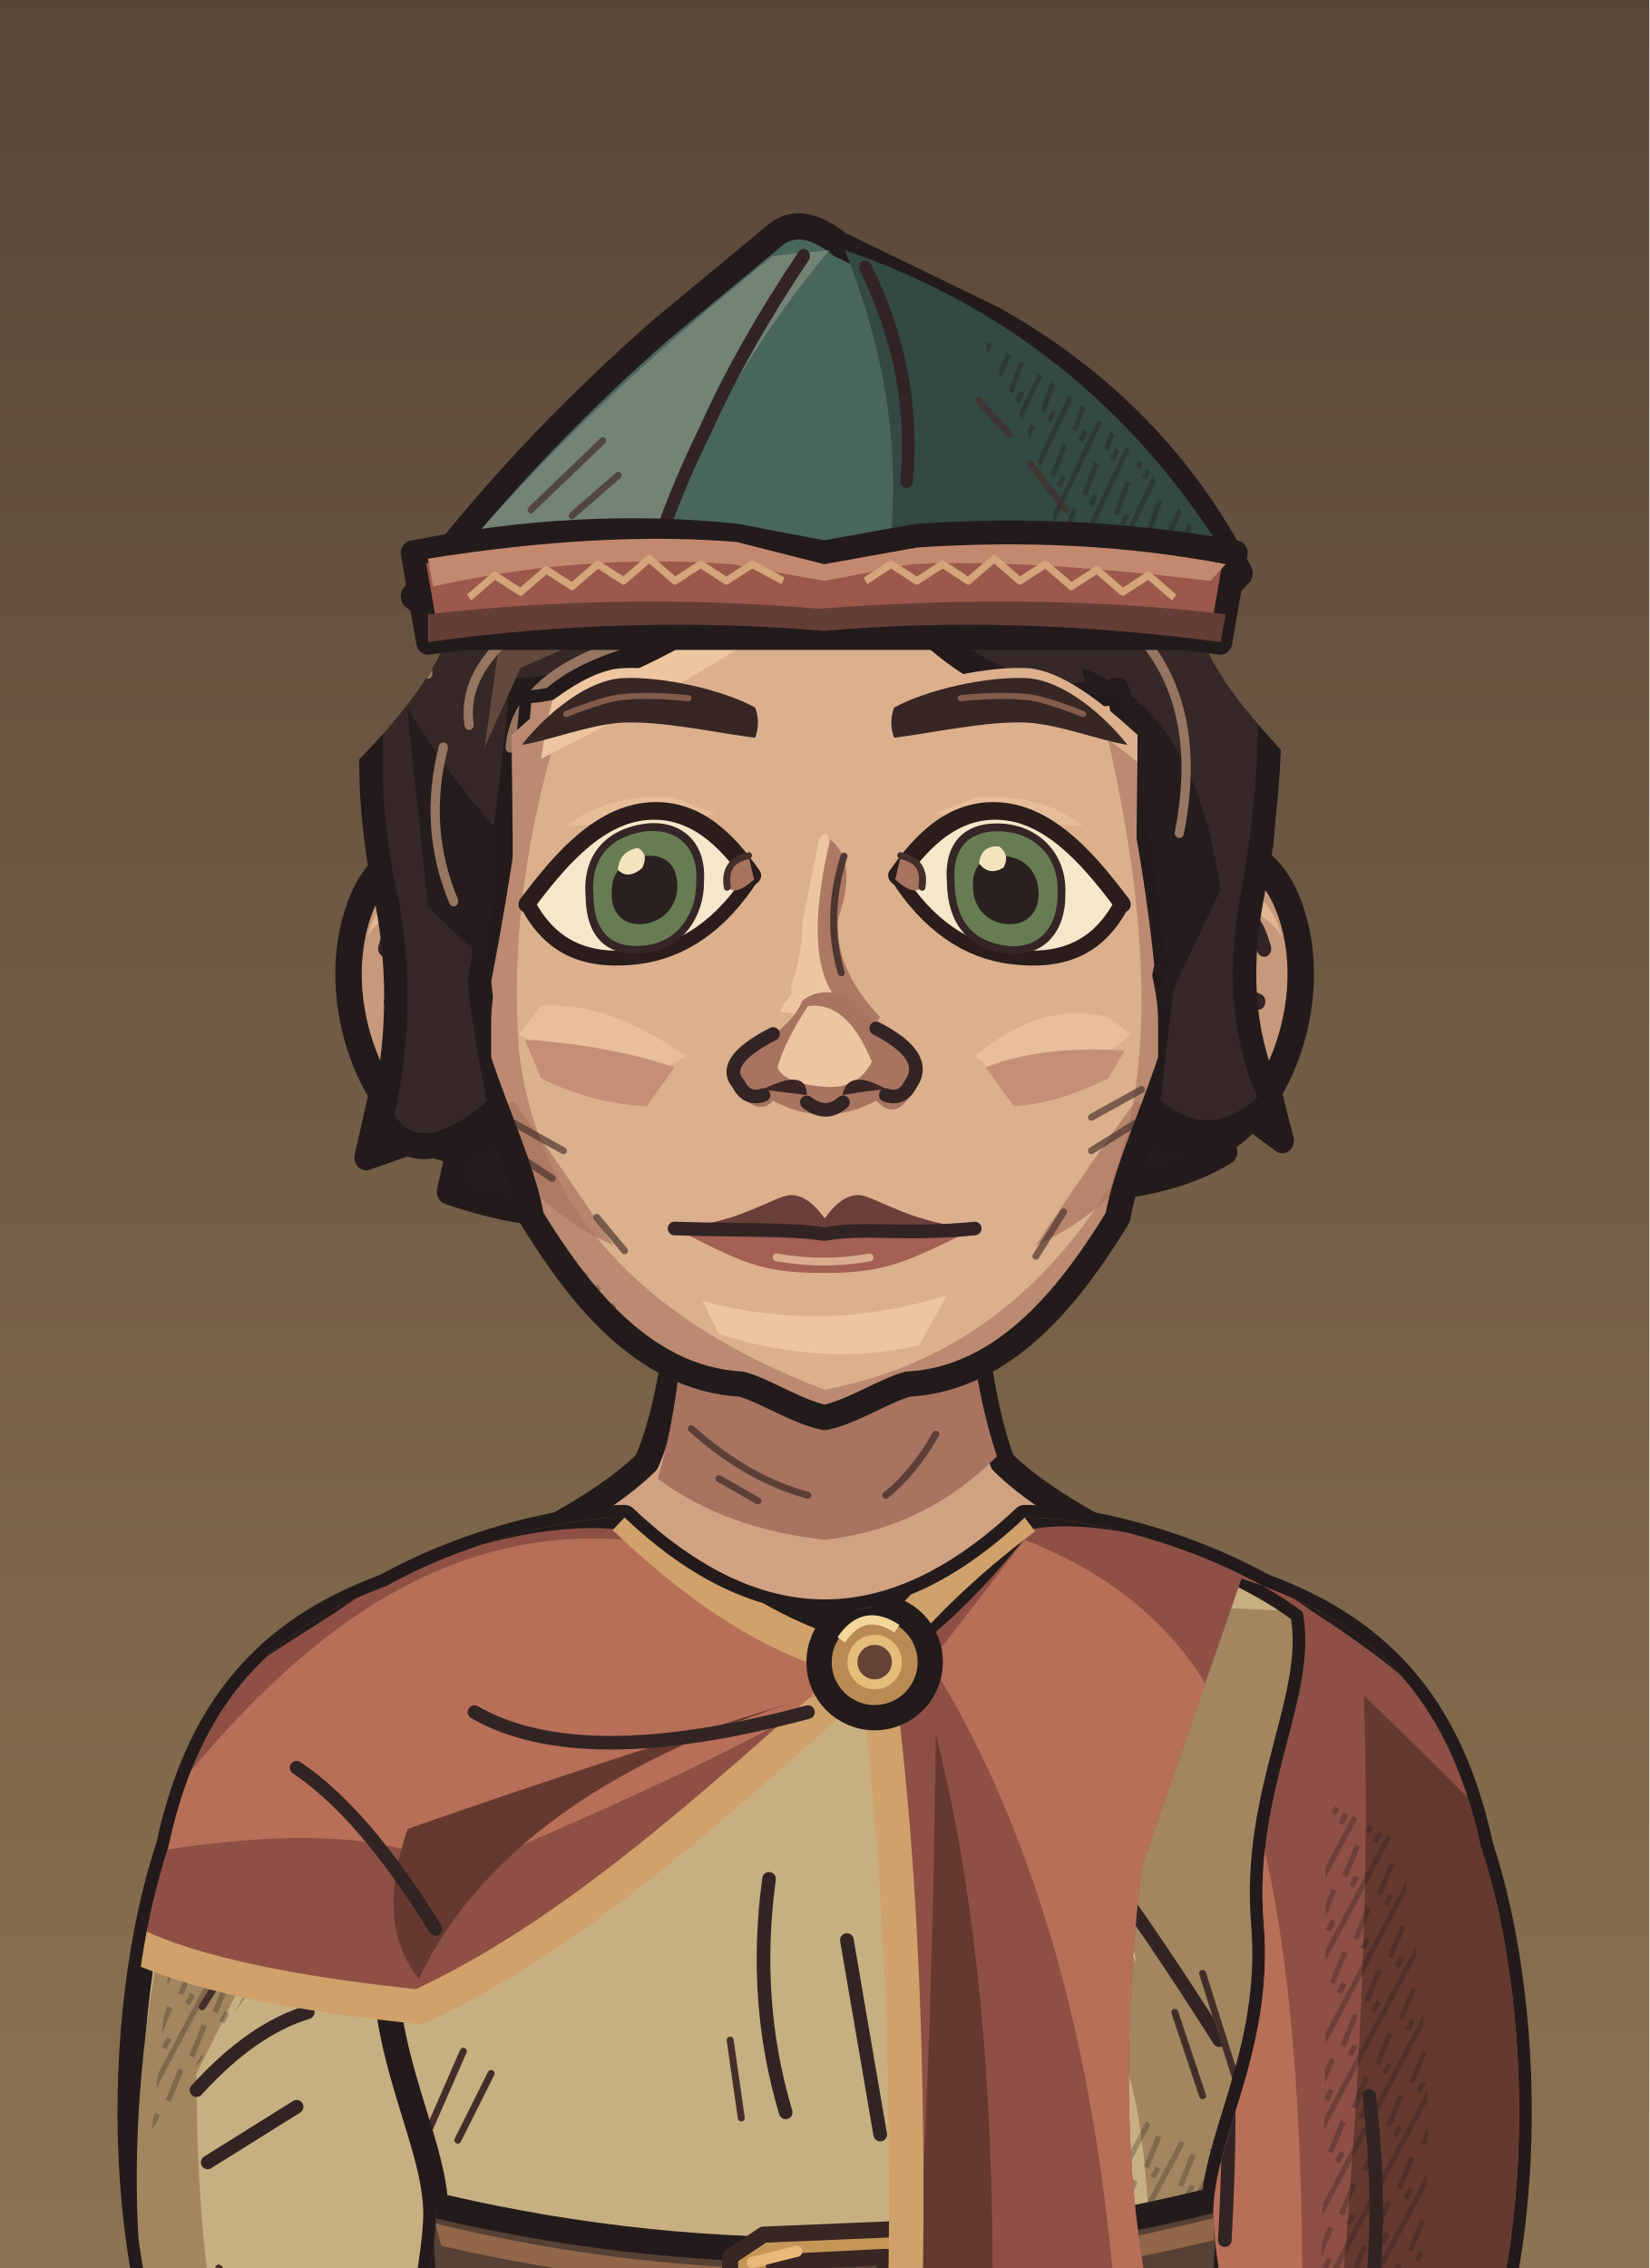
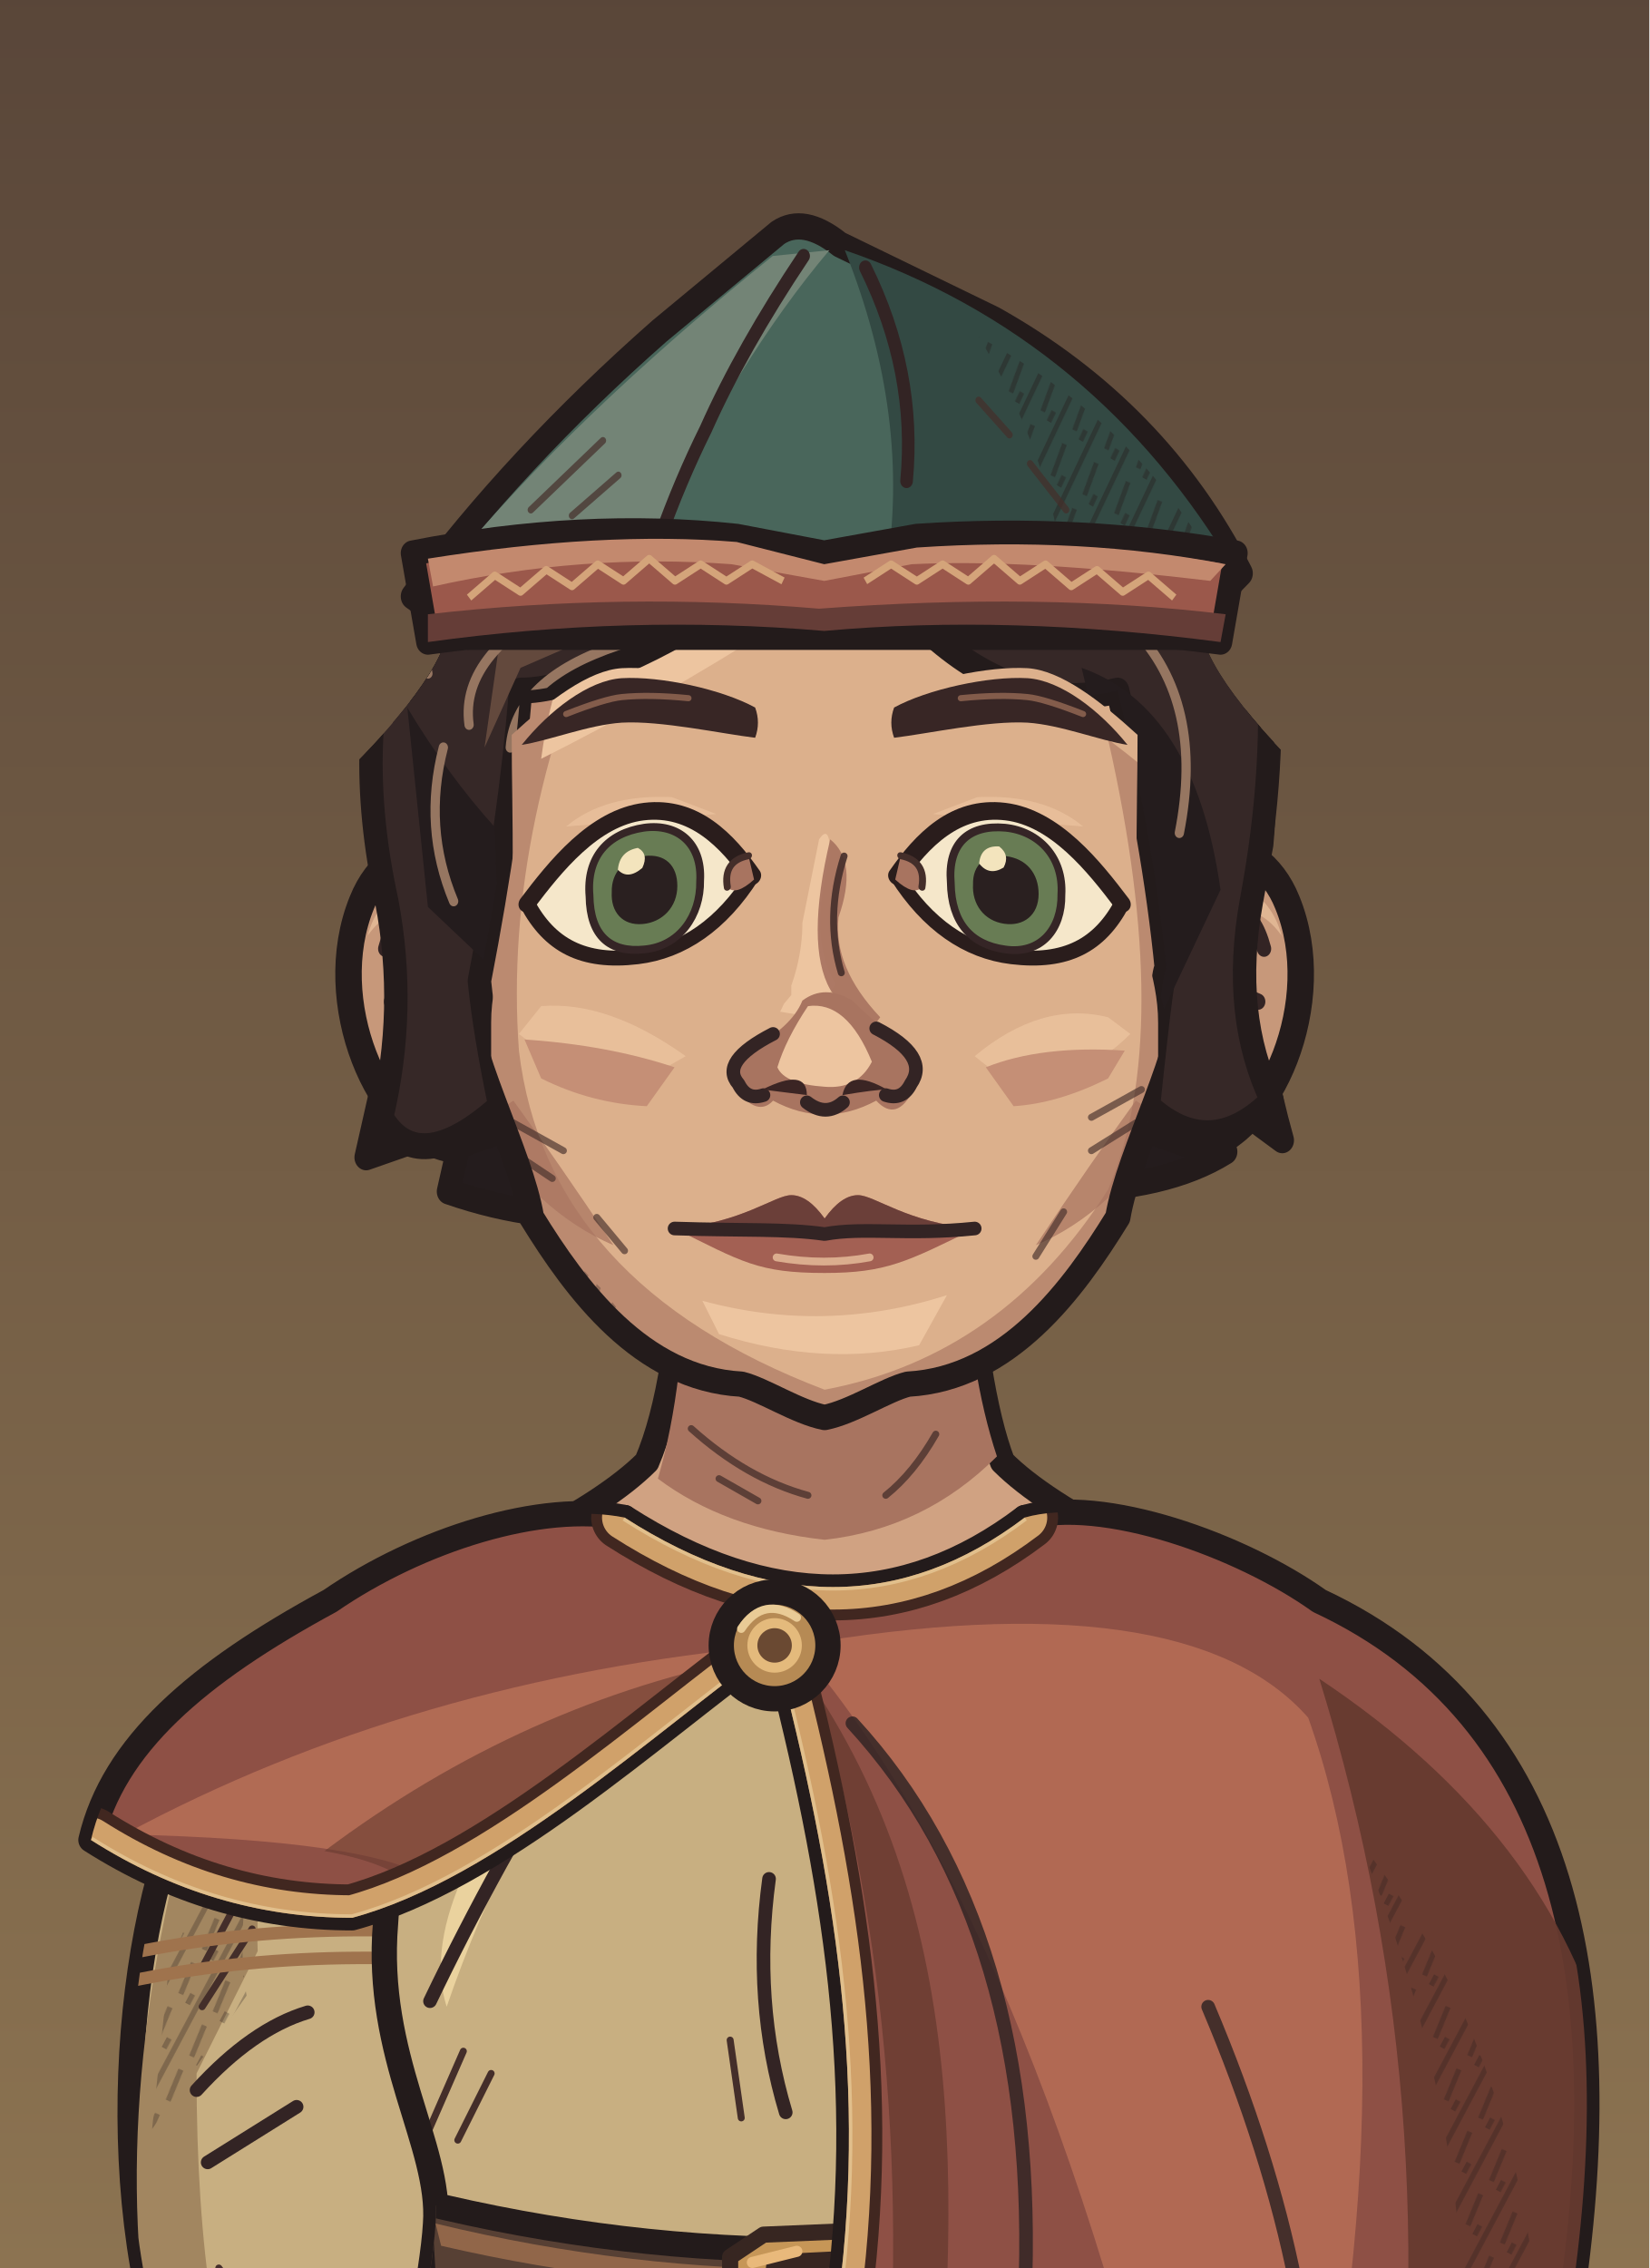
<svg xmlns="http://www.w3.org/2000/svg" xmlns:xlink="http://www.w3.org/1999/xlink" aria-labelledby="title" width="320" height="440" viewBox="0 0 320 440" role="img">
  <defs>
    <style>
      .edge {stroke:#231b1b;stroke-width:4.55;stroke-linecap:round;stroke-linejoin:round}
      .seam {fill:none;stroke:#332424;stroke-width:2.45;stroke-linecap:round;stroke-linejoin:round}
      .etch {fill:none;stroke:#442e2a;stroke-width:1.25;stroke-linecap:round}
      .hair-line {fill:none;stroke:#967661;stroke-width:1.45;stroke-linecap:round}
      .white {fill:#f5e7ca;stroke:#2a1d1c;stroke-width:2.65;stroke-linejoin:round}
      .label {fill:#efdfc1;font:600 20px Georgia,serif}
      .muted {fill:#b8aa96;font:13px 'Segoe UI',sans-serif}
      .section {fill:#dcbb8e;font:600 14px 'Segoe UI',sans-serif}
    </style>
    <linearGradient id="umber" x2="0" y2="1" gradientUnits="objectBoundingBox">
      <stop stop-color="#594639" />
      <stop offset=".56" stop-color="#8e7552" />
      <stop offset="1" stop-color="#3c3029" />
    </linearGradient>
    <linearGradient id="ash" x2="0" y2="1" gradientUnits="objectBoundingBox">
      <stop stop-color="#3b423d" />
      <stop offset=".56" stop-color="#7a7d67" />
      <stop offset="1" stop-color="#242b28" />
    </linearGradient>
    <linearGradient id="rose" x2="0" y2="1" gradientUnits="objectBoundingBox">
      <stop stop-color="#51404a" />
      <stop offset=".56" stop-color="#8a6972" />
      <stop offset="1" stop-color="#372c33" />
    </linearGradient>
    <pattern id="paper-grain" width="63" height="57" patternUnits="userSpaceOnUse">
      <path d="M1 16l2-1m21-4 5-2m16 7 6-1M12 32l3-1m16 11 4-1m20-14 4 1M4 51l5-1m41 0 9-2" fill="none" stroke="#231a1b" stroke-width=".85" opacity=".19" />
      <path d="M4 5l9-1m29 2 2-1M1 40l4-1m12 9 1-1m21-23 4-1m9 12 5-2" fill="none" stroke="#f0dbb5" stroke-width=".85" opacity=".23" />
      <path d="M16 19h.6m13-3h.7m28 6h.7m-39 15h.6m23 4h.6m-12 11h.7m29-39h.7" fill="none" stroke="#21191a" stroke-width="1.2" opacity=".28" stroke-linecap="round" />
    </pattern>
    <pattern id="ink-lines" width="7" height="9" patternUnits="userSpaceOnUse" patternTransform="rotate(28)">
      <path d="M1 -2V10m2.8-8 .6 6m1.9-1v5" stroke="#271d1d" stroke-width=".95" fill="none" opacity=".65" />
    </pattern>
    <radialGradient id="vignette" cx=".5" cy=".39" r=".72">
      <stop offset=".47" stop-color="#20191c" stop-opacity="0" />
      <stop offset="1" stop-color="#20191c" stop-opacity=".48" />
    </radialGradient>
    <g id="firs" fill="currentColor">
      <path d="M10 439Q15 379 12 300L9 220 15 146 15 54 19 80 21 147 28 230 25 326 29 439Z" />
      <path d="M17 169Q27 174 45 174L57 169 49 179 27 187 17 185                M18 194Q29 196 52 192L63 183 56 194 26 205 16 207                M15 225Q46 230 67 218L77 206 71 223 42 238 18 241                M17 252Q48 255 78 245L91 230 84 249 52 266 20 269                M14 282Q40 281 71 278L88 261 84 281 57 291 19 298                M19 312Q43 316 69 310L88 299 84 310 58 322 22 325" />
      <path d="M6 312 0 315V284L11 285M0 266 13 270V250L0 249M0 220 15 221 15 206 0 202                M0 180 16 181V167L0 165M0 141 15 150V138L0 133M0 112 17 127V118L0 104" />
      <path d="M64 440Q55 380 58 324L59 258 63 217 68 222 65 266 68 328 76 440Z                M63 291Q78 294 89 282L100 267 96 283 81 301 62 307                M63 323Q80 323 106 304L98 321 68 339                M63 316Q44 306 37 293L41 307 64 329Z" />
    </g>
    <g id="brambles" fill="none" stroke="currentColor" stroke-linecap="round" stroke-linejoin="round">
      <path stroke-width="3.8" d="M9 440Q13 401 21 380T26 333m-8 57Q39 375 43 352m-28 46Q6 377 0 376M41 440Q41 402 63 385m-20 44q26-6 39-30" />
      <path stroke-width="2" d="M23 364l14-13m-12 4-7-15m20 29 17-4m-15-1 1-11m13 49 2-17m2 14 18-5m-34 32q-12-10-17-10" />
    </g>
    <g id="night-scratches" fill="none" stroke="currentColor" stroke-width="1.2" stroke-linecap="round">
      <path d="M16 113q32-11 54-8m-30 9 16-3m184-40q19-4 44 1m-11 7 19 4                M24 335q33-3 68-16m-44 16 26-4m164-9q31 5 60-3m-39 8 38-3                M27 391q22-6 52-5m168 14q28-8 57-8m-40 11 24-4                M55 178l18-6m177 36 17 3m-12-4 17-1" />
    </g>
    <g id="shirt-setting">
      <rect width="320" height="440" fill="url(#umber)" />
      <path d="M50 217q24 8 64 1l-15 7-56 6m176-90q39-13 70-5l-26 4 28 2-64 6" fill="#856c54" opacity=".5" />
      <use xlink:href="#firs" style="color:#342827" opacity=".52" transform="translate(-26 8)" />
      <use xlink:href="#firs" style="color:#413128" opacity=".58" transform="translate(340 101) scale(-1 .81)" />
      <use xlink:href="#night-scratches" style="color:#dfbb87" opacity=".28" />
      <use xlink:href="#brambles" style="color:#291f22" opacity=".71" />
      <rect width="320" height="440" fill="url(#vignette)" />
      <rect width="320" height="440" fill="url(#paper-grain)" />
    </g>
    <g id="armor-setting">
      <rect width="320" height="440" fill="url(#ash)" />
      <path d="M42 173q49-4 68 3l-43 6 25 3-49 4m151 35q47 10 104-6l-26 14-62 8Z" fill="#707764" opacity=".48" />
      <use xlink:href="#firs" style="color:#27312c" opacity=".64" transform="translate(-36 30)" />
      <use xlink:href="#firs" style="color:#303833" opacity=".75" transform="translate(324 45) scale(-.86 1.03)" />
      <use xlink:href="#brambles" style="color:#252a27" opacity=".62" transform="translate(319 10) scale(-1 1)" />
      <use xlink:href="#night-scratches" style="color:#d8d8a9" opacity=".28" transform="translate(-2 21)" />
      <rect width="320" height="440" fill="url(#vignette)" />
      <rect width="320" height="440" fill="url(#paper-grain)" />
    </g>
    <g id="woman-setting">
      <rect width="320" height="440" fill="url(#rose)" />
      <path d="M44 235q40-4 76-1l-20 6-36 2 19 3-44 5m183-50q35 3 60-3l-24 9-31 2" fill="#775d65" opacity=".6" />
      <use xlink:href="#firs" style="color:#3b2b34" opacity=".58" transform="translate(-20 84) scale(.86 .91)" />
      <use xlink:href="#firs" style="color:#3d2e39" opacity=".68" transform="translate(327 54) scale(-.85 .98)" />
      <path d="M300 440q-2-82-6-173l-9-103 7-35 12 42 9 98 7 171Z                M294 195q-10-18-25-24l-15-1 13-4 11 2 18 15                M285 162q-13-22-34-27l-7 4 7-11 17 4 20 17                M303 242q-18-23-36-27l-13 3 15-9 11 2 21 15" fill="#3a2b33" opacity=".64" />
      <use xlink:href="#brambles" style="color:#2d2229" opacity=".8" transform="translate(12 6)" />
      <use xlink:href="#night-scratches" style="color:#e1b8a8" opacity=".28" transform="translate(0 7)" />
      <rect width="320" height="440" fill="url(#vignette)" />
      <rect width="320" height="440" fill="url(#paper-grain)" />
    </g>
    <pattern id="mail-rings" width="14" height="13" patternUnits="userSpaceOnUse" patternTransform="rotate(-7)">
      <path d="M-1 2q3-3 6 0 1 3-2 5Q0 8-1 5M6 2q3-3 6 0 1 3-2 5Q7 8 6 5M3 8q3-3 6 0 1 3-2 5-3 1-4-2M10 8q3-3 6 0" fill="none" stroke="#2d2c28" stroke-width="1.6" stroke-linecap="round" />
      <path d="M-.5 4q1.5-2 3-1m5 1q1.4-2 3-1M4 10q1.5-2 3-1m4 1q1.4-2 3-1" fill="none" stroke="#9a9b87" stroke-width="1.12" opacity=".78" stroke-linecap="round" />
    </pattern>
    <pattern id="armor-plates" width="47" height="24" patternUnits="userSpaceOnUse" patternTransform="translate(4 4) rotate(2)">
      <path d="M1 0l21 .7 1 18-3 3-17-1-1-4Zm24 1 19-1 2 15-3 7-19-2Z" fill="#85867a" stroke="#352e2a" stroke-width="1.75" stroke-linejoin="round" />
      <path d="M2 2l18 .2-.2 4L5 7 4 17Zm24 0 16-1 1 4-14 2-3 10Z" fill="#a9a58d" />
      <path d="M19 4l4 14-3 3-16-1 13-4Zm22 2 4 10-2 5-17-1 13-4Z" fill="#62655f" />
      <path d="M7 7l1-.5m6 12 3-2m16-7 5-1m-7 5 4-2" fill="none" stroke="#d0c0a0" stroke-width=".9" opacity=".76" />
      <path d="M6 12q2-2 2.7 1-1 2.2-2.7.5Zm12 1q1.8-2 2.4.6-1 2.6-2.5.8Zm11 1q1-2.2 2.8-1-.2 2.9-2.8 2.1Zm12-2q2.2-1.4 2.3.8-1 2.3-2.3.5Z" fill="#3c342d" />
    </pattern>
    <clipPath id="portrait-frame">
      <rect width="320" height="752" />
    </clipPath>
    <clipPath id="headgear-hair-back-reveal">
      <path d="M92.368 109.5H227.632Q225.632 118.5 245.632 138.5L320 215V440H0V215L74.368 138.5Q94.368 118.5 92.368 109.5Z" />
    </clipPath>
    <clipPath id="wardrobe-torso-mask">
      <path d="M124 273 C110 273 87 280 74 290 C71 305 83 322 81 346 C79 370 91 386 90 400 C89 418 74 476 68 545 Q160 564 252 545 C246 476 231 418 230 400 C229 386 241 370 239 346 C237 322 249 305 246 290 C233 280 210 273 196 273 Q160 307 124 273Z" />
    </clipPath>
    <clipPath id="wardrobe-sleeve-mask">
      <path d="M85 284C63 291 48 304 42 332C32 362 31 415 51 445H91Q111 406 103 336Z" />
    </clipPath>
-     <clipPath id="wardrobe-outer-mask">
-       <path d="M124 273 C110 273 87 280 74 290 C71 305 83 322 81 346 C79 370 91 386 90 400 C89 418 74 476 68 545 Q160 564 252 545 C246 476 231 418 230 400 C229 386 241 370 239 346 C237 322 249 305 246 290 C233 280 210 273 196 273 Q160 307 124 273Z" />
-       <path d="M85 284C63 291 48 304 42 332C32 362 31 415 51 445H91Q111 406 103 336Z" />
-       <path d="M85 284C63 291 48 304 42 332C32 362 31 415 51 445H91Q111 406 103 336Z" transform="translate(320 0) scale(-1 1)" />
-     </clipPath>
    <clipPath id="face-shape-clip">
      <path d="M 160 73 C 191 73 219 90 223 128 C 224 143 225 164 225 177 C 225 189 214.75 207 212.75 219 C 204.75 232 193 248 175 249 C 171 250 165 254 160 255 C 155 254 149 250 145 249 C 127 248 115.25 232 107.25 219 C 105.25 207 95 189 95 177 C 95 164 96 143 97 128 C 101 90 129 73 160 73 Z" />
    </clipPath>
    <clipPath id="face-features-eye-left">
      <path d="M-21 0 C-16 -6 -9 -14 0 -14 C9 -14 15 -7 19.5 0 C14 8 7 12 -1 12 C-11 12 -17 8 -21 0Z" />
    </clipPath>
    <clipPath id="face-features-eye-right">
      <path d="M-21 0 C-16 -6 -9 -14 0 -14 C9 -14 15 -7 19.5 0 C14 8 7 12 -1 12 C-11 12 -17 8 -21 0Z" />
    </clipPath>
    <clipPath id="face-features-nose-bridge">
      <path d="M154 144H167V179L172 185V187H149V185L154 179Z" />
    </clipPath>
    <clipPath id="headgear-hair-front-reveal">
      <path d="M92.368 109.5H227.632Q225.632 118.5 245.632 138.5L320 215V440H0V215L74.368 138.5Q94.368 118.5 92.368 109.5Z" />
    </clipPath>
    <mask id="hair-face-opening" maskUnits="userSpaceOnUse" x="0" y="0" width="320" height="440">
      <rect fill="white" x="0" y="0" width="320" height="440" />
      <g clip-path="url(#face-shape-clip)">
        <path d="M103.7 132.2C110.5 125.98 117.5 120.6 123.5 120.2C130.5 119.8 141.5 122.2 149 125.48Q160 133.48 171 125.48C178.5 122.2 189.5 119.8 196.5 120.2C202.5 120.6 209.5 125.98 216.3 132.2C216.3 141.2 216.1 143 216.1 160C216.1 169 220 175 220 184V300H100V184C100 175 103.9 169 103.9 160C103.9 143 103.7 141.2 103.7 132.2Z" fill="black" />
      </g>
    </mask>
    <clipPath id="hair-crown-clip">
      <path d="M97 198q-16 13-23 2 5-19 1-38-7-29 2-52 9-36 38-49 25-14 48-9 28-6 54 12 28 18 29 53 2 21-3 45-4 20 4 35-12 11-24 1Q226 172 226.5 174Q224 151 217 125Q199 129 182 116Q166 106 155 98Q142 112 118 121Q108 125 101 125Q99 148 93 176Q94 185 97 198Z" />
    </clipPath>
    <clipPath id="full-costume-hands-clip">
      <rect x="0" y="445" width="320" height="307" />
    </clipPath>
    <mask id="full-costume-bundled-drape" maskUnits="userSpaceOnUse" x="0" y="0" width="320" height="752">
      <rect fill="white" x="0" y="0" width="320" height="752" />
      <g clip-path="url(#portrait-frame)">
-         <g clip-path="url(#wardrobe-outer-mask)">
-           <path d="M124 273 C110.0 271 86 277 71 288 C49 302 27 315 24 339 Q29 355 87 361 C113 349 137 328 169 299 Q145 288 124 273Z" fill="black" class="edge" style="stroke:black" />
-           <path d="M169 299 Q183 290 196 273 C210.0 270 234 277 249 288 C274 304 292 323 296 347 C301 375 302 410 298 428 C293 446 258 461 256 480 Q249 519 252 545 Q206 554.5 160 554.5 C174 500 180 377 169 299Z" fill="black" class="edge" style="stroke:black" />
+         <g>
+           <path d="M151 296 C162 338 168 376 162 417 C156 486 157 562 169 627 Q220 647 271 607 C283 555 289 477 294 416 C303 358 294 309 249 288 C235 278 210 269 196 273 Q163 298 124 273 C109 270 87 277 71 288 C47 301 32 314 28 331 Q50 345 75 345 C101 338 129 312 151 296Z" fill="black" class="edge" style="stroke:black" />
        </g>
      </g>
    </mask>
  </defs>
  <svg width="320" height="440" viewBox="11.636 0 296.727 408" overflow="hidden">
    <g data-part="full-costume">
      <rect width="320" height="752" fill="url(#umber)" />
      <ellipse cx="160" cy="731" rx="113" ry="10" fill="#261f20" opacity=".5" />
      <g>
        <path d="M87 469 L158 469 Q158 548 143 598 Q135 649 135 700 H105 Q97 654 89 597 Q85 548 87 469Z" fill="#62574d" class="edge" />
        <path d="M96 514 Q109 546 114 595 Q117 649 131 694 H108Q101 641 91 592Z" fill="#8c7c69" opacity=".53" />
        <path d="M99 556Q111 592 127 607 M102 605Q113 627 120 635" class="etch" />
        <g transform="translate(0 0)">
          <path d="M99 689Q119 683 138 691L142 718Q139 728 120 729H86Q72 728 77 717Q82 708 99 704Z" fill="#654939" class="edge" />
          <path d="M86 718Q108 706 137 711L139 720Q110 730 83 724Z" fill="#87624a" />
          <path d="M101 711L103 700Q115 704 136 707" class="etch" />
          <path d="M83 725Q108 731 137 724" class="seam" />
        </g>
      </g>
      <g transform="translate(320 0) scale(-1 1)">
        <path d="M87 469 L158 469 Q158 548 143 598 Q135 649 135 700 H105 Q97 654 89 597 Q85 548 87 469Z" fill="#62574d" class="edge" />
        <path d="M96 514 Q109 546 114 595 Q117 649 131 694 H108Q101 641 91 592Z" fill="#8c7c69" opacity=".53" />
        <path d="M99 556Q111 592 127 607 M102 605Q113 627 120 635" class="etch" />
        <g transform="translate(0 0)">
          <path d="M99 689Q119 683 138 691L142 718Q139 728 120 729H86Q72 728 77 717Q82 708 99 704Z" fill="#654939" class="edge" />
          <path d="M86 718Q108 706 137 711L139 720Q110 730 83 724Z" fill="#87624a" />
          <path d="M101 711L103 700Q115 704 136 707" class="etch" />
          <path d="M83 725Q108 731 137 724" class="seam" />
        </g>
      </g>
    </g>
    <g clip-path="url(#portrait-frame)">
      <g id="hair-back">
        <g clip-path="url(#headgear-hair-back-reveal)">
          <g transform="matrix(0.926 0 0 1.024 11.765 -3.765)">
            <path d="M104 96q-25 16-27 45-7 21 0 42l-6 24 19-6-3 12q35 11 69-6 59 12 82-1l-4-12 15 10q-9-29-4-52 4-39-23-58Z" fill="#241c1d" class="edge" />
          </g>
        </g>
      </g>
      <g data-part="neck">
        <g id="face-shape-neck">
          <path d="M 135 219 Q 134 249 128 263 Q 121 270 105 278 L 122 301 198 301 215 278 Q 199 270 192 263 Q 187 250 185 219 Z" fill="#d0a282" class="edge" />
          <path d="M 135 224 185 224 Q 186 247 191 262 Q 178 275 160 277 Q 142 275 130 266 Q 135 249 135 224 Z" fill="#a87460" />
          <path d="M 136 257 q 10 9 21 12 m -16 -3 7 4 m 32 -12 q -4 7 -9 11" class="etch" opacity=".75" />
        </g>
      </g>
      <g id="wardrobe-outfit-korzno" data-outfit="korzno">
        <path d="M85 284C63 291 48 304 42 332C32 362 31 415 51 445H91Q111 406 103 336Z" fill="#c8af81" class="edge" data-part="sleeve-outline" data-side="left" />
        <g data-part="sleeve-left" clip-path="url(#wardrobe-sleeve-mask)">
          <path d="M43 337 Q50 308 74 294 Q57 326 58 351 L47 373 Q47 421 58 444 H44 Q29 397 43 337Z" fill="#a28660" />
          <path d="M42 354 Q53 326 62 315 Q53 342 56 359 L39 383Z" fill="url(#ink-lines)" opacity=".44" />
          <path d="M47 376 q10 -11 20 -14 m-18 27 16 -10 M46 414 q4 11 13 21" class="seam" />
          <path d="M48 354 l9 -17 m-9 24 9 -14 m-6 61 10 13" class="etch" />
-           <path d="M26 346 q35 -10 79 -5 m-79 10 q35 -10 79 -5" fill="none" stroke="#a56f48" stroke-width="2.5" />
-           <path d="M26 421 q37 4 83 -3 m-83 9 q37 4 83 -3" fill="none" stroke="#a56f48" stroke-width="2.5" />
+           <path d="M28 353q36 -9 79 -4m-79 9q36 -9 79 -4 M28 418q37 5 83 -2m-83 9q37 5 83 -2" fill="none" stroke="#9f734d" stroke-width="2.25" />
        </g>
        <g transform="translate(320 0) scale(-1 1)">
          <path d="M85 284C63 291 48 304 42 332C32 362 31 415 51 445H91Q111 406 103 336Z" fill="#a28660" class="edge" data-part="sleeve-outline" data-side="right" />
          <g data-part="sleeve-right" clip-path="url(#wardrobe-sleeve-mask)">
            <path d="M43 337 Q50 308 74 294 Q57 326 58 351 L47 373 Q47 421 58 444 H44 Q29 397 43 337Z" fill="#785d49" />
            <path d="M42 354 Q53 326 62 315 Q53 342 56 359 L39 383Z" fill="url(#ink-lines)" opacity=".44" />
            <path d="M47 376 q10 -11 20 -14 m-18 27 16 -10 M46 414 q4 11 13 21" class="seam" />
            <path d="M48 354 l9 -17 m-9 24 9 -14 m-6 61 10 13" class="etch" />
-             <path d="M26 346 q35 -10 79 -5 m-79 10 q35 -10 79 -5" fill="none" stroke="#a56f48" stroke-width="2.5" />
-             <path d="M26 421 q37 4 83 -3 m-83 9 q37 4 83 -3" fill="none" stroke="#a56f48" stroke-width="2.5" />
+             <path d="M28 353q36 -9 79 -4m-79 9q36 -9 79 -4 M28 418q37 5 83 -2m-83 9q37 5 83 -2" fill="none" stroke="#9f734d" stroke-width="2.25" />
          </g>
        </g>
        <path d="M124 273 C110 273 87 280 74 290 C71 305 83 322 81 346 C79 370 91 386 90 400 C89 418 74 476 68 545 Q160 564 252 545 C246 476 231 418 230 400 C229 386 241 370 239 346 C237 322 249 305 246 290 C233 280 210 273 196 273 Q160 307 124 273Z" fill="#c8af81" />
        <g data-part="torso" clip-path="url(#wardrobe-torso-mask)">
          <path d="M74 296 Q93 280 120 278 Q105 303 82 335Z" fill="#ead29e" />
          <path d="M184 288 Q233 289 246 290 L257 555 H207 Q226 405 214 371 Q221 313 184 288Z" fill="#a28660" />
          <path d="M75 344 Q85 359 81 381 L66 402 L58 359Z" fill="#a28660" />
          <path d="M207 371 Q223 390 235 386 L234 416 L220 412Z" fill="url(#ink-lines)" opacity=".42" />
          <path d="M120 307 Q103 329 92 361 Q86 342 114 309Z M179 302 Q209 314 216 353 Q203 321 179 302Z" fill="#ead29e" />
          <path d="M133 412Q124 460 118 540Q105 525 133 412Z M174 418Q185 444 194 542Q180 529 174 418Z" fill="#ead29e" opacity=".68" />
          <path d="M134 423Q125 480 118 533 M158 447Q157 490 151 535" class="etch" />
          <path d="M73 538Q160 557 247 538" class="seam" />
          <path d="M116 311 Q101 335 89 360 M190 312 Q207 329 231 367 M150 338 q-3 22 3 42 m11 -31 6 35 M184 420q5 12 6 24" class="seam" />
          <path d="M95 369 l-7 16 m12 -12 -6 12 M228 355 l6 19 m-11 -12 5 15 M143 367 l2 14 m65 44 4 13" class="etch" />
        </g>
        <path d="M124 273 C110 273 87 280 74 290 C71 305 83 322 81 346 C79 370 91 386 90 400 C89 418 74 476 68 545 Q160 564 252 545 C246 476 231 418 230 400 C229 386 241 370 239 346 C237 322 249 305 246 290 C233 280 210 273 196 273 Q160 307 124 273Z" fill="none" class="edge" />
        <g data-part="belt" clip-path="url(#wardrobe-torso-mask)">
          <path d="M87 396 Q160 414 233 395 L232 413 Q160 430 88 414Z" fill="#574034" class="edge" />
          <path d="M90 400 Q160 417 230 399 L230 403 Q160 420 91 404Z" fill="#916649" />
          <path d="M92 410 Q160 426 228 409" fill="none" stroke="#bd9369" stroke-width="1.35" stroke-dasharray="3 3" stroke-linecap="round" />
          <path d="M149 402l24 -1 5 4-1 13-5 4-24 -1-5 -4v-11Z M151 407l-1 9 20 1 1 -11Z" fill="#c69657" fill-rule="evenodd" stroke="#372621" stroke-width="2.9" stroke-linejoin="round" />
          <path d="M156 412l16 -1m-25 -4 8 -2" fill="none" stroke="#e9b97b" stroke-width="2" stroke-linecap="round" />
        </g>
-         <g clip-path="url(#wardrobe-outer-mask)">
-           <path d="M124 273 C110.0 271 86 277 71 288 C49 302 27 315 24 339 Q29 355 87 361 C113 349 137 328 169 299 Q145 288 124 273Z" fill="#8e5045" class="edge" data-part="korzno-cloth-panel" />
-           <path d="M169 299 Q183 290 196 273 C210.0 270 234 277 249 288 C274 304 292 323 296 347 C301 375 302 410 298 428 C293 446 258 461 256 480 Q249 519 252 545 Q206 554.5 160 554.5 C174 500 180 377 169 299Z" fill="#8e5045" class="edge" data-part="korzno-cloth-panel" />
-           <path d="M124 277 C86 274 58 301 34 334 Q78 326 94 337 C119 326 143 316 166 302 Q145 286 124 277Z" fill="#b86f57" />
+         <g data-part="korzno-drape">
+           <path d="M151 296 C162 338 168 376 162 417 C156 486 157 562 169 627 Q220 647 271 607 C283 555 289 477 294 416 C303 358 294 309 249 288 C235 278 210 269 196 273 Q163 298 124 273 C109 270 87 277 71 288 C47 301 32 314 28 331 Q50 345 75 345 C101 338 129 312 151 296Z" fill="#8e5045" class="edge" data-part="korzno-cloth-panel" />
          <clipPath id="wardrobe-korzno-panel-mask">
-             <path d="M169 299 Q183 290 196 273 C210.0 270 234 277 249 288 C274 304 292 323 296 347 C301 375 302 410 298 428 C293 446 258 461 256 480 Q249 519 252 545 Q206 554.5 160 554.5 C174 500 180 377 169 299Z" />
+             <path d="M151 296 C162 338 168 376 162 417 C156 486 157 562 169 627 Q220 647 271 607 C283 555 289 477 294 416 C303 358 294 309 249 288 C235 278 210 269 196 273 Q163 298 124 273 C109 270 87 277 71 288 C47 301 32 314 28 331 Q50 345 75 345 C101 338 129 312 151 296Z" />
          </clipPath>
          <g clip-path="url(#wardrobe-korzno-panel-mask)">
-             <path d="M196 277 Q229 290 236 322 C251 363 250 490 226 549 L206 551 Q230 381 179 299Z" fill="#b86f57" />
-             <path d="M257 305 Q282 329 295 344 C316 416 256 451 268 547 L237 548 Q260 388 257 305Z M180 312 Q195 371 188 468 Q185 534 181 556 L155 557 Q178 487 180 312Z" fill="#66392f" />
-             <path d="M263 331 Q275 387 261 444 Q258 497 229 541 Q252 498 250 324Z" fill="url(#ink-lines)" opacity=".49" />
-             <path d="M225 322 Q235 350 232 403 M258 377 Q262 412 253 438 M211 441 Q216 487 212 528" class="seam" />
-           </g>
-           <path d="M124 273 Q148 296 169 299 Q180 285 196 273 M24 339 Q29 355 87 361 C113 349 137 328 169 299 C180 377 174 500 160 554.5" fill="none" stroke="#d0a16a" stroke-width="6.2" stroke-linejoin="round" />
-           <path d="M165 303 Q104 320 87 356 Q79 346 85 329 Q125 315 165 303Z" fill="#66392f" />
-           <path d="M65 318 Q77 326 90 347 M97 308 Q116 319 157 308" class="seam" />
+             <path d="M151 296 Q86 302 34 330 Q78 331 89 338 Q116 326 151 296Z" fill="#b86f57" opacity=".84" />
+             <path d="M148 298 Q106 306 70 333 Q87 336 89 344 Q116 322 148 298Z" fill="#66392f" opacity=".58" />
+             <path d="M155 296 Q225 284 247 309 Q267 365 246 462 Q256 554 248 621 Q242 543 227 473 Q200 348 155 296Z" fill="#b86f57" opacity=".82" />
+             <path d="M249 302 Q291 330 301 370 Q295 479 275 613 L246 623 Q269 556 260 467 Q274 383 249 302Z" fill="#66392f" opacity=".94" />
+             <path d="M159 305 C188 350 184 404 178 462 Q173 541 196 632 L170 635 Q154 543 169 455 Q179 377 159 305Z" fill="#66392f" opacity=".75" />
+             <path d="M256 331 Q285 400 270 473 Q261 544 257 592 Q267 553 286 481 Q300 386 256 331Z" fill="url(#ink-lines)" opacity=".44" />
+             <path d="M165 310 Q199 347 196 414 M229 361 Q251 413 248 456 M216 462 Q221 521 236 571 M255 507 Q263 555 257 592" class="seam" opacity=".85" />
+             <path d="M196 273 Q163 298 124 273 M28 331 Q50 345 75 345 C101 338 129 312 151 296 M151 296 C162 338 168 376 162 417 C156 486 157 562 169 627 Q220 647 271 607" fill="none" stroke="#412720" stroke-width="12" stroke-linecap="round" stroke-linejoin="round" />
+             <path d="M196 273 Q163 298 124 273 M28 331 Q50 345 75 345 C101 338 129 312 151 296 M151 296 C162 338 168 376 162 417 C156 486 157 562 169 627 Q220 647 271 607" fill="none" stroke="#d0a16a" stroke-width="8.1" stroke-linecap="round" stroke-linejoin="round" data-part="korzno-lining" />
+             <path d="M196 273 Q163 298 124 273 M28 331 Q50 345 75 345 C101 338 129 312 151 296 M151 296 C162 338 168 376 162 417 C156 486 157 562 169 627 Q220 647 271 607" fill="none" stroke="#ead09e" stroke-width="1.25" opacity=".65" data-material-surface="fixed" />
+           </g>
          <g data-part="korzno-clasp">
-             <circle cx="169" cy="299" r="10" fill="#b98b53" class="edge" />
-             <circle cx="169" cy="299" r="4" fill="#634334" stroke="#e6bc79" stroke-width="1.8" />
-             <path d="M163 295q4 -6 10 -2" fill="none" stroke="#f3d69a" stroke-width="1.65" />
+             <circle cx="151" cy="296" r="9.6" fill="#b68a54" class="edge" />
+             <circle cx="151" cy="296" r="4" fill="#6a4932" stroke="#e4ba7c" stroke-width="1.8" />
+             <path d="M145 293q4 -6 10 -2" fill="none" stroke="#e9cb96" stroke-width="1.5" stroke-linecap="round" />
          </g>
        </g>
      </g>
      <g id="face-shape">
        <g id="face-shape-ears">
          <g transform="translate(105 179) scale(-1.046 1.19)">
            <path d="M -4 -15 C 7 -26 22 -25 27 -14 C 34 1 24 21 12 23 L -4 18 Z" fill="#c7987a" class="edge" />
            <path d="M 7 -15 C 16 -20 24 -16 26 -9 C 22 -14 16 -14 13 -11 L 10 -1 Z" fill="#edc5a0" opacity=".66" />
            <path d="M 23 -7 Q 20 -17 10 -11 L 7 2 M 22 1 Q 15 -2 11 6" class="seam" />
          </g>
          <g transform="translate(215 179) scale(1.046 1.19)">
            <path d="M -4 -15 C 7 -26 22 -25 27 -14 C 34 1 24 21 12 23 L -4 18 Z" fill="#c7987a" class="edge" />
            <path d="M 7 -15 C 16 -20 24 -16 26 -9 C 22 -14 16 -14 13 -11 L 10 -1 Z" fill="#edc5a0" opacity=".66" />
            <path d="M 23 -7 Q 20 -17 10 -11 L 7 2 M 22 1 Q 15 -2 11 6" class="seam" />
          </g>
        </g>
        <path d="M 160 73 C 191 73 219 90 223 128 C 224 143 225 164 225 177 C 225 189 214.75 207 212.75 219 C 204.75 232 193 248 175 249 C 171 250 165 254 160 255 C 155 254 149 250 145 249 C 127 248 115.25 232 107.25 219 C 105.25 207 95 189 95 177 C 95 164 96 143 97 128 C 101 90 129 73 160 73 Z" fill="#dcb08c" />
        <g clip-path="url(#face-shape-clip)">
          <path d="M 70 141 Q 104 91 123 103 Q 102 148 105 189 Q 110 231 160 250 Q 192 244 211 214 Q 223 186 211 133 Q 235 151 250 174 L 250 265 70 265 Z" fill="#bb8a70" />
          <path d="M 109 136.5 Q 114 99 142 98 Q 173 89 195 107 Q 174 98 152 112 Q 130 126 109 136.5 Z" fill="#edc5a0" />
          <g transform="translate(160 0) scale(-1 1)">
            <path d="M 25 190 Q 39 180 51 181 L 55 186 Q 45 194 32 194 Z" fill="#edc5a0" opacity=".72" />
            <path d="M 27 192 Q 39 188 54 187 L 51 194 Q 42 198.5 32 199 Z" fill="#c58f76" />
            <path d="M 56 198 Q 48 209 38 224 Q 52 218 62 202 Z" fill="#a87460" opacity=".73" />
          </g>
          <g transform="translate(160 0) scale(1 1)">
            <path d="M 27 190 Q 39 180 51 183 L 55 186 Q 45 196 32 194 Z" fill="#edc5a0" opacity=".72" />
            <path d="M 29 192 Q 39 188 54 189 L 51 194 Q 42 198.5 34 199 Z" fill="#c58f76" />
            <path d="M 56 198 Q 48 209 38 224 Q 52 218 62 202 Z" fill="#a87460" opacity=".73" />
          </g>
          <path d="M 92 183 Q 99 211 120 232 L 132 247 119 248 Q 98 234 85 212 Z M 229 184 Q 224 217 203 241 L 193 250 209 247 Q 230 233 240 211 Z" fill="url(#ink-lines)" opacity=".42" />
          <path d="M 138 234 Q 160 240 182 233 L 177 242 Q 160 246 141 240 Z" fill="#edc5a0" />
          <path d="M 104 202 l 9 5 m -8 1 6 4 m 97 -11 9 -5 m -9 11 8 -5 m -97 17 5 6 m 74 1 5 -8" class="etch" opacity=".65" />
        </g>
        <path d="M 160 73 C 191 73 219 90 223 128 C 224 143 225 164 225 177 C 225 189 214.75 207 212.75 219 C 204.75 232 193 248 175 249 C 171 250 165 254 160 255 C 155 254 149 250 145 249 C 127 248 115.25 232 107.25 219 C 105.25 207 95 189 95 177 C 95 164 96 143 97 128 C 101 90 129 73 160 73 Z" fill="none" class="edge" />
      </g>
      <g clip-path="url(#face-shape-clip)">
        <g data-part="eyes">
          <g transform="matrix(1 -0.12 0 1 127.5 160)">
            <path d="M-14 -13 Q-7 -18 5 -16 L13 -12" fill="#edc5a0" opacity=".65" />
            <path d="M-21 0 C-16 -6 -9 -14 0 -14 C9 -14 15 -7 19.5 0 C14 8 7 12 -1 12 C-11 12 -17 8 -21 0Z" class="white" />
            <g clip-path="url(#face-features-eye-left)">
              <g transform="translate(0 0) scale(1 1)">
                <path d="M-9.8 0 C-10.4 -7 -6.6 -10.9 0 -11.1 C6.1 -11.2 10.5 -7 10.1 -.3 C10.2 5.9 6.4 11 0 10.8 C-6.1 10.7 -9.7 7.2 -9.8 0Z" fill="#687c54" stroke="#352526" stroke-width="1.4" />
                <path d="M-5.8 -.2C-5.9-3.8-3.5-6 .1-6 3.8-6 6-3.6 6 .1 6 3.9 3.3 6.3-.2 6.2-3.9 6.1-6 3.3-5.8-.2Z" fill="#2a2020" />
                <path d="M-4.7-4.1Q-4.4-7.4-1.1-7.6 .9-6.3-.3-3.9-2.9-2-4.7-4.1Z" fill="#f3e4bd" />
              </g>
            </g>
            <path d="M-21 0 C-16 -6 -9 -14 0 -14 C9 -14 15 -7 19.5 0" fill="none" stroke="#2a1d1c" stroke-width="3.15" stroke-linecap="round" />
            <path d="M18.8 -3.8 Q14.2 -3.4 15 1.4 Q16.5 3.2 19.8 .6Z" fill="#a87460" />
            <path d="M18.8 -3.8 Q14.2 -3.4 15 1.4" class="etch" />
          </g>
          <g transform="matrix(-1 -0.12 0 1 192.5 160)">
            <path d="M-14 -13 Q-7 -18 5 -16 L13 -12" fill="#edc5a0" opacity=".65" />
            <path d="M-21 0 C-16 -6 -9 -14 0 -14 C9 -14 15 -7 19.5 0 C14 8 7 12 -1 12 C-11 12 -17 8 -21 0Z" class="white" />
            <g clip-path="url(#face-features-eye-right)">
              <g transform="translate(0 0) scale(-1 1)">
                <path d="M-9.8 0 C-10.4 -7 -6.6 -10.9 0 -11.1 C6.1 -11.2 10.5 -7 10.1 -.3 C10.2 5.9 6.4 11 0 10.8 C-6.1 10.7 -9.7 7.2 -9.8 0Z" fill="#687c54" stroke="#352526" stroke-width="1.4" />
                <path d="M-5.8 -.2C-5.9-3.8-3.5-6 .1-6 3.8-6 6-3.6 6 .1 6 3.9 3.3 6.3-.2 6.2-3.9 6.1-6 3.3-5.8-.2Z" fill="#2a2020" />
                <path d="M-4.7-4.1Q-4.4-7.4-1.1-7.6 .9-6.3-.3-3.9-2.9-2-4.7-4.1Z" fill="#f3e4bd" />
              </g>
            </g>
            <path d="M-21 0 C-16 -6 -9 -14 0 -14 C9 -14 15 -7 19.5 0" fill="none" stroke="#2a1d1c" stroke-width="3.15" stroke-linecap="round" />
            <path d="M18.8 -3.8 Q14.2 -3.4 15 1.4 Q16.5 3.2 19.8 .6Z" fill="#a87460" />
            <path d="M18.8 -3.8 Q14.2 -3.4 15 1.4" class="etch" />
          </g>
        </g>
        <g data-part="brows">
          <g transform="matrix(1 0 0 1 127.5 131)">
            <path d="M-22 3 C-17 -3.22 -10 -8.6 -4 -9 C3 -9.4 14 -7 20 -3.72 Q21 -1 20 1.72 C14 1 3 -1.4 -4 -1 C-10 -0.6 -17 2.22 -22 3Z" fill="#382625" />
            <path d="M-14 -2.55 Q-7 -5.3 -4 -5.6 Q1 -6.1 8 -5.4" fill="none" stroke="#835c4b" stroke-width="1.1" stroke-linecap="round" />
          </g>
          <g transform="matrix(-1 0 0 1 192.5 131)">
            <path d="M-22 3 C-17 -3.22 -10 -8.6 -4 -9 C3 -9.4 14 -7 20 -3.72 Q21 -1 20 1.72 C14 1 3 -1.4 -4 -1 C-10 -0.6 -17 2.22 -22 3Z" fill="#382625" />
            <path d="M-14 -2.55 Q-7 -5.3 -4 -5.6 Q1 -6.1 8 -5.4" fill="none" stroke="#835c4b" stroke-width="1.1" stroke-linecap="round" />
          </g>
        </g>
        <g data-part="nose">
          <g clip-path="url(#face-features-nose-bridge)">
            <path d="M159 151 Q161 148 161 154 Q157 169 162 177 L158 183 152 182 Q156 174 156 166Z" fill="#edc5a0" />
            <path d="M161 151 Q166 155 162.5 165 Q161.5 174 170 183 L167 187 161 178 Q156.5 170 161 151Z" fill="#a87460" opacity=".93" />
            <path d="M163.5 154 Q160 165 163 175" class="etch" opacity=".9" />
          </g>
          <path d="M156 180 Q160 177 165 180 C167 182 169.28 184 174 188 Q178 192 176 196 Q173 202 169.28 198 Q160 203 150.72 198 Q148 201 144 196 Q142 192 146 189 Q154 185 156 180Z" fill="#a87460" />
          <path d="M157 181 Q164 180 168.5 191 Q165.95 196 160 195.5 Q152.775 195 151.5 192 Q153 187 157 181Z" fill="#edc5a0" />
          <path d="M150.72 186 Q141 191 144.5 195 Q146 198 149 197 M169.28 185 Q179 190 175.5 195 Q174 198 171 197" class="seam" />
          <path d="M148.8 196 q8 -4 8 1 q-8 -1 -8 -1Z M163.2 197 q1 -5 8 -1 q-2 0 -8 1Z" fill="#3b2524" />
          <path d="M156.8 198.3 Q160.25 201 163.3 198.3" class="seam" />
        </g>
        <g data-part="mouth">
          <path d="M133 221 C145.15 220 151 215 154 215 Q157 215 160 219.2 Q163 215 166 215 C169 215 174.85 220 187 221 C174.85 227 171 229 160 229 C148 229 145.15 227 133 221Z" fill="#a36053" />
          <path d="M133 221 C145.15 220 151 215 154 215 Q157 215 160 219.2 Q163 215 166 215 C169 215 174.85 220 187 221 C174.85 222.25 167 220.7 160 222 C153 221 145.15 221.4 133 221Z" fill="#56322f" opacity=".72" />
          <path d="M133 221 C145.15 221.4 153 221 160 222 C167 220.7 174.85 222.25 187 221" class="seam" />
          <path d="M151.36 226.2 Q160 227.7 168.1 226.2" fill="none" stroke="#edc5a0" stroke-width="1.4" stroke-linecap="round" opacity=".76" />
        </g>
      </g>
      <g id="hair-front">
        <g clip-path="url(#headgear-hair-front-reveal)">
          <g mask="url(#hair-face-opening)">
            <g transform="matrix(0.926 0 0 1.024 11.765 -3.765)">
              <path d="M97 198q-16 13-23 2 5-19 1-38-7-29 2-52 9-36 38-49 25-14 48-9 28-6 54 12 28 18 29 53 2 21-3 45-4 20 4 35-12 11-24 1Q226 172 226.5 174Q224 151 217 125Q199 129 182 116Q166 106 155 98Q142 112 118 121Q108 125 101 125Q99 148 93 176Q94 185 97 198Z" fill="#362827" class="edge" />
              <g clip-path="url(#hair-crown-clip)">
                <path d="M91 112q6-26 41-35 19-3 37-2 15-4 25-16-6 21-26 26-13 15-39 25l-28 11-7 14 3-19Zm76-20q22-1 37-12-3 9-9 12 13 4 21 14-25-5-38-11Z" fill="#63493d" />
                <path d="M79 128q8 12 17 21l1 26-14-12Zm123-38 26-13 13 25Z M210 121q22 7 27 39l-11 21Z" fill="#241c1d" />
                <path d="M83 122q-3-14 18-24t25-16q10-10 31-9t40-12M91 131q-2-13 21-23 17-7 26-18 10-10 29-6t41-9M99 135q1-12 21-18t27-14q12-10 32-10 17-1 38-11M184 106q22-5 36 8t9 36M86 135q-4 14 2 27" fill="none" stroke="#967661" stroke-width="1.8" stroke-linecap="round" stroke-linejoin="round" />
              </g>
            </g>
          </g>
        </g>
      </g>
      <g id="headgear-rus_wedge_cap">
        <g transform="matrix(0.926 0 0 1.038 11.765 -4.813)">
          <path d="M80 108 Q100 84 128 62 L151 45 Q156 42 163 47 L193 60 Q225 76 241 104 L229 115 H91 Z" fill="#49665b" class="edge" />
          <path d="M87 103 Q111 77 150 49 L161 48 Q143 67 127 97 Z" fill="#738476" />
          <path d="M164 48 Q213 63 240 104 L172 104 Q177 77 164 48 Z" fill="#334943" />
          <path d="M190 63 Q219 77 235 101 L206 101 Q203 82 190 63 Z" fill="url(#ink-lines)" opacity=".59" />
          <path d="M156 49 Q144 65 137 79 Q132 88 128 98 M168 51 Q178 69 176 88" class="seam" />
          <path d="M103 93 l14-12 m-6 13 9-7 m70-13 6 6 m4 5 7 8" class="etch" opacity=".7" />
        </g>
        <g transform="matrix(0.926 0 0 1 11.765 -0.5)">
          <path d="M80 100 Q113 94 143 97 L160 100 L178 97 Q210 95 240 100 L237 116 Q195 111 160 114 Q123 111 83 116 Z" fill="#9b584b" class="edge" />
          <path d="M83 101 Q117 96 143 98 L160 102 L178 99 Q210 97 238 102 L235 105 Q199 101 177 102 L160 105 L142 102 Q113 100 84 106 Z" fill="#c3896e" />
          <path d="M83 111 Q121 107 159 110 Q202 107 238 111 L237 116 Q196 111 160 114 Q122 111 83 116 Z" fill="#653d37" />
          <path d="M91 108 l5-4 5 3 5-4 5 3 5-4 5 3 5-4 5 4 5-3 5 3 5-3 6 3 M168 105 l5-3 5 3 5-3 5 3 5-4 5 4 5-3 5 4 5-3 5 4 5-3 5 4" fill="none" stroke="#d4a47a" stroke-width="1.35" stroke-linejoin="round" />
        </g>
      </g>
    </g>
    <g data-part="handheld-equipment" mask="url(#full-costume-bundled-drape)">
      <g data-part="hands" clip-path="url(#full-costume-hands-clip)">
        <g>
          <path d="M60 441 Q59 454 60 464 Q62 474 71 473Q88 473 86 460 L83 442Z" fill="#dcb08c" class="edge" data-part="hand" />
          <path d="M71 458Q81 454 85 460 M67 464q5 4 8 3" class="etch" />
        </g>
        <g transform="translate(320 0) scale(-1 1)">
          <path d="M60 441 Q59 454 60 464 Q62 474 71 473Q88 473 86 460 L83 442Z" fill="#dcb08c" class="edge" data-part="hand" />
          <path d="M71 458Q81 454 85 460 M67 464q5 4 8 3" class="etch" />
        </g>
      </g>
    </g>
  </svg>
</svg>
